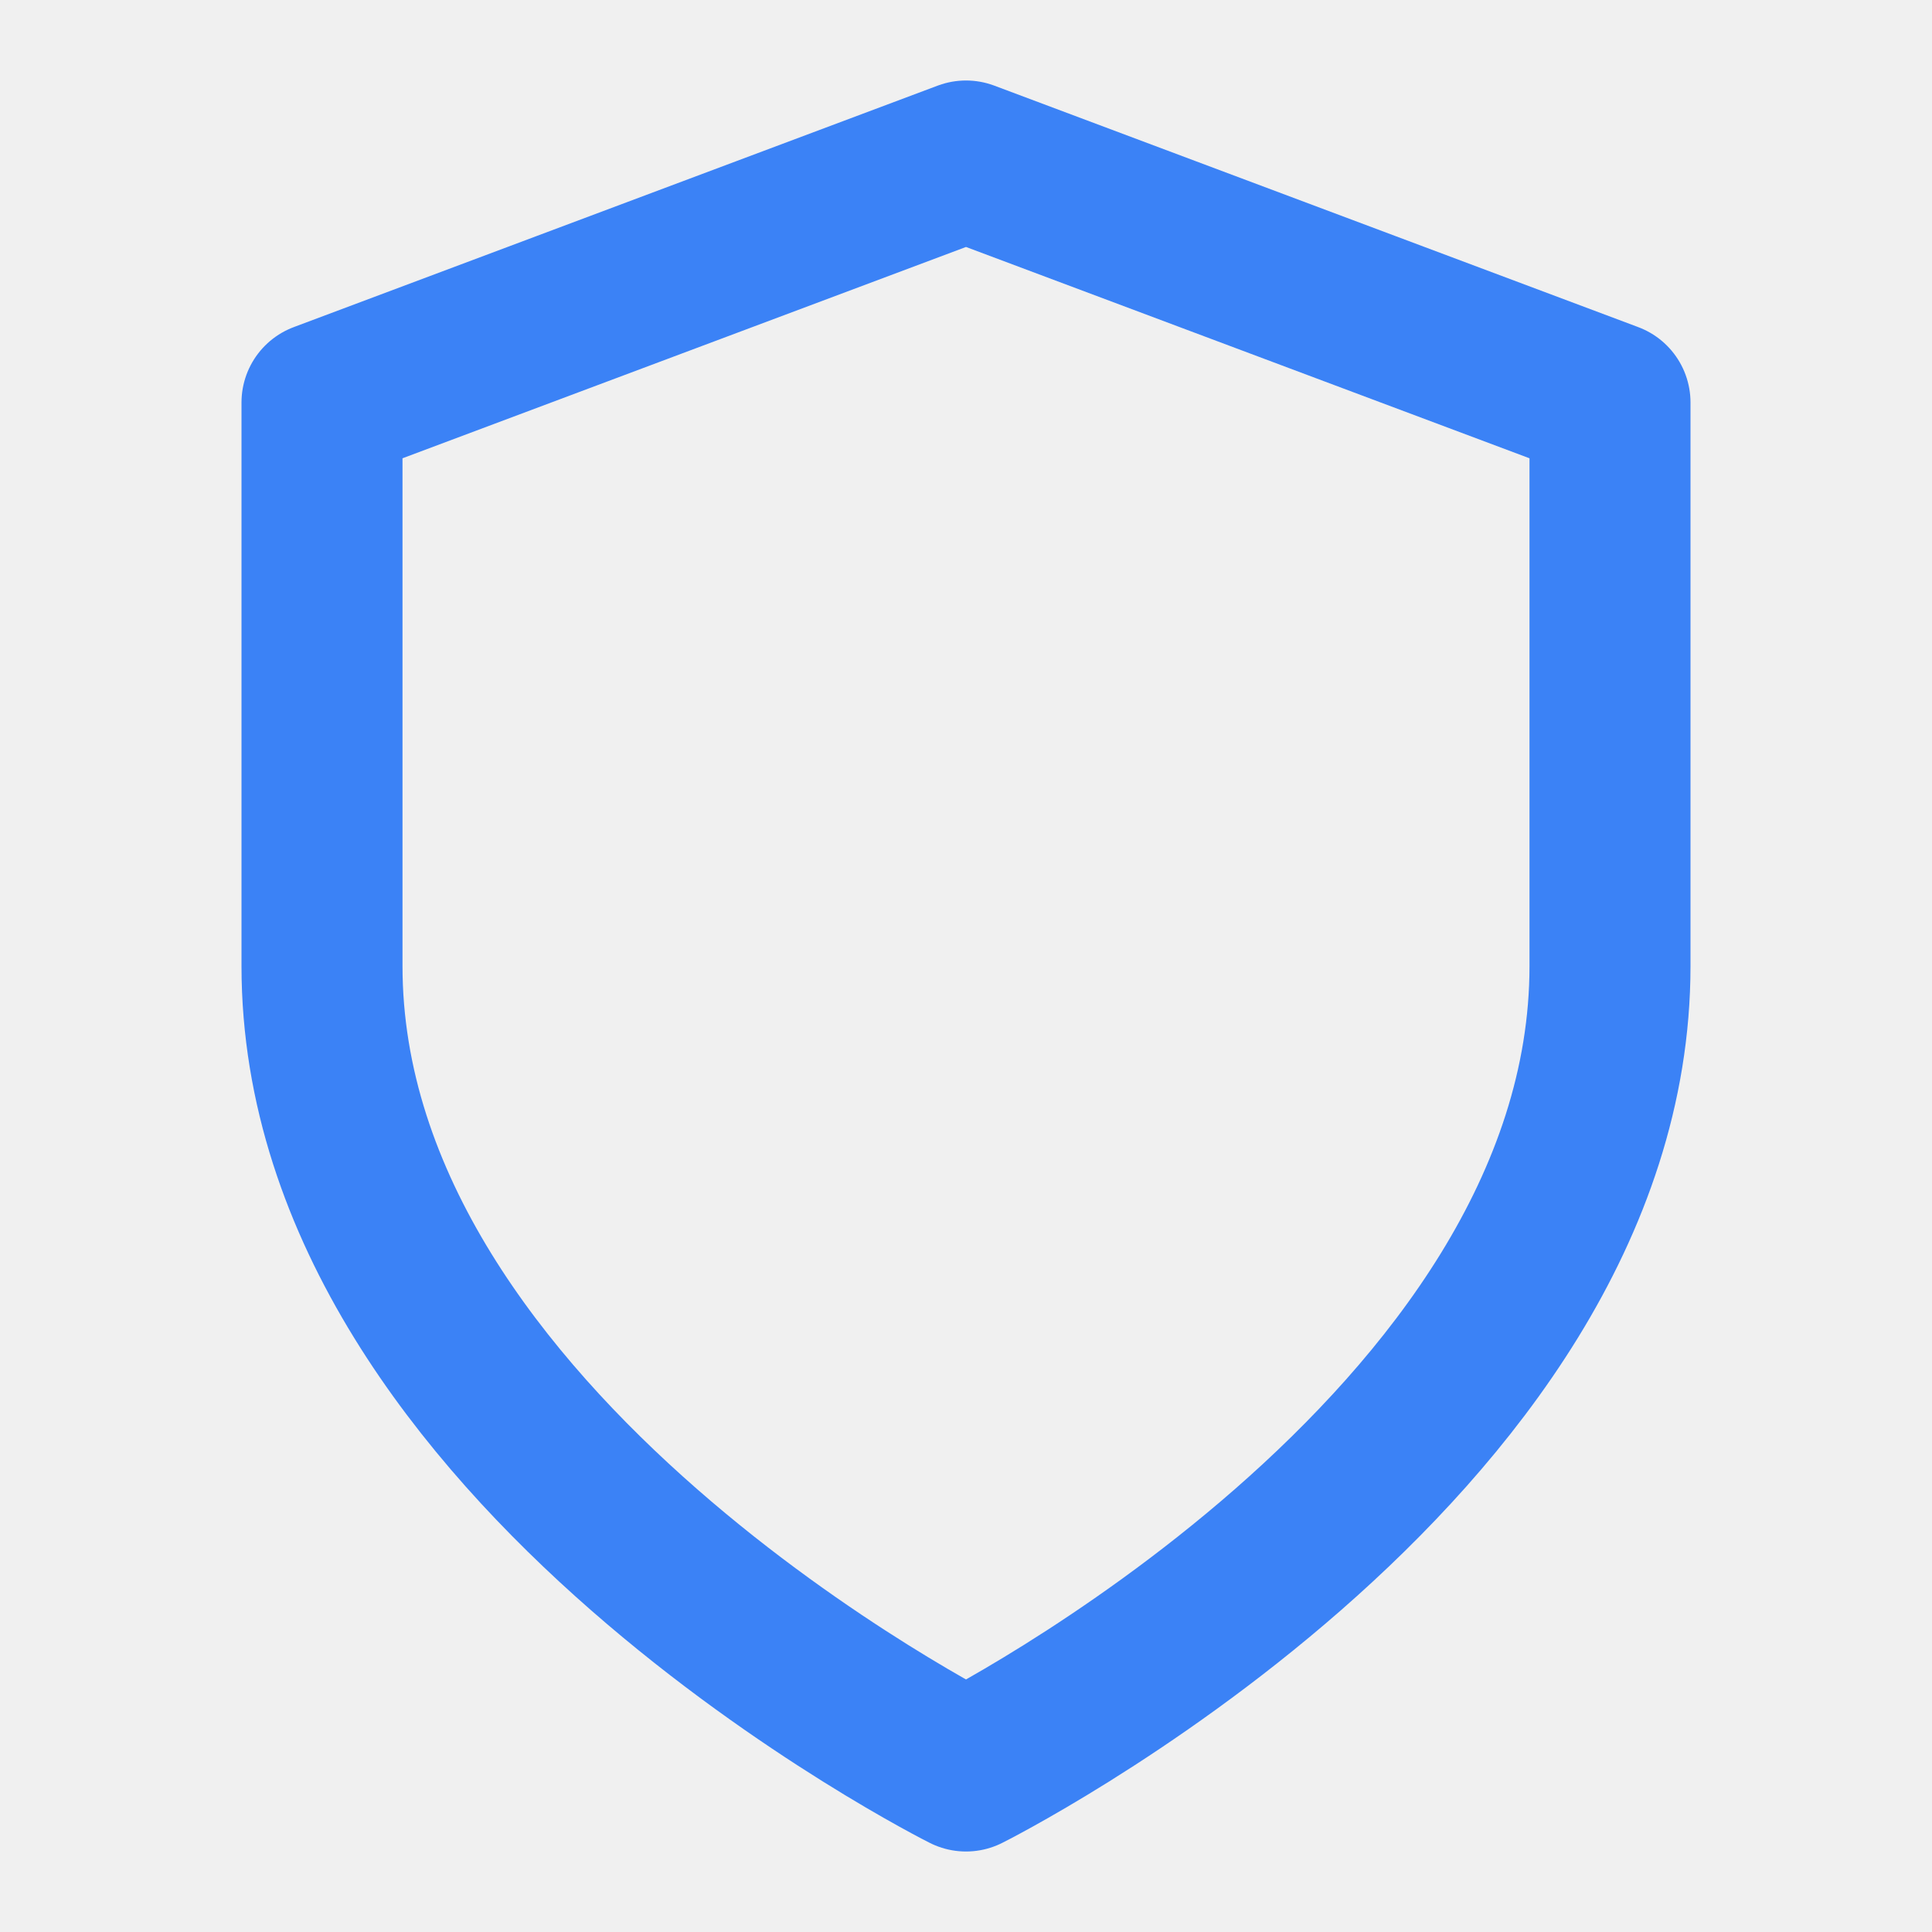
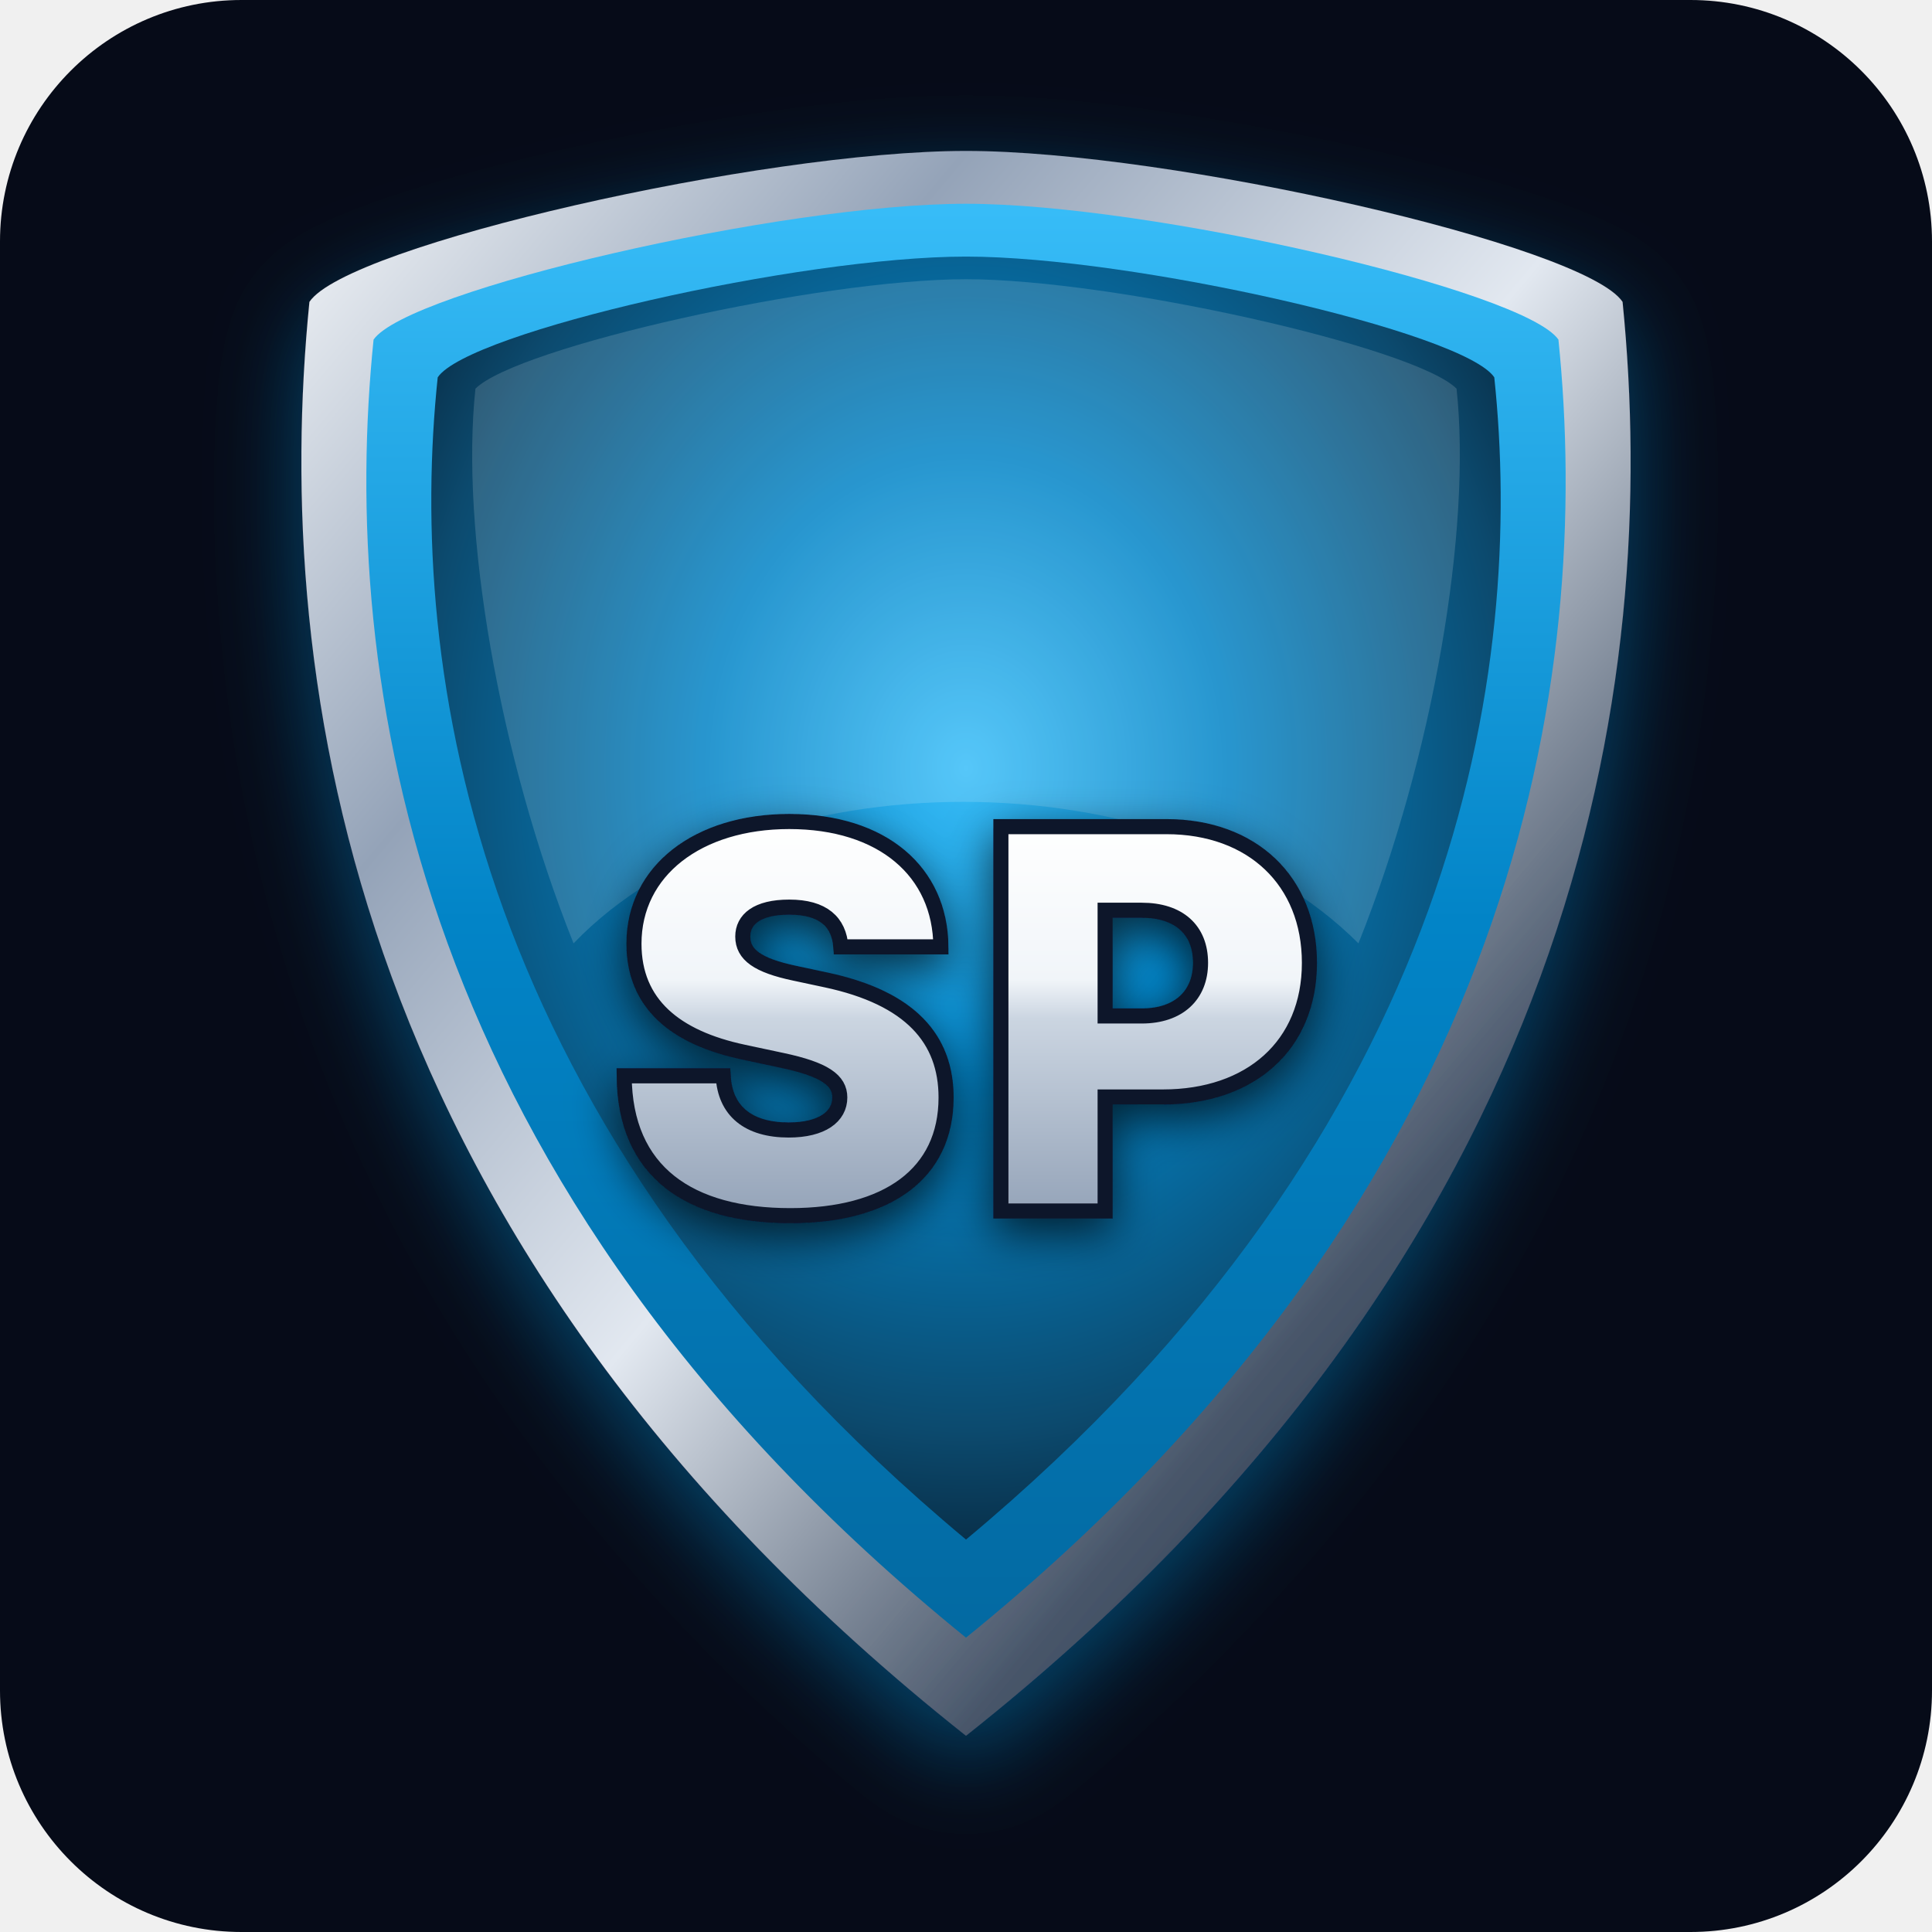
- <svg xmlns="http://www.w3.org/2000/svg" viewBox="0 0 24 24" fill="none" stroke="#3b82f6" stroke-width="2" stroke-linecap="round" stroke-linejoin="round">
-   <path d="M12 22s8-4 8-10V5l-8-3-8 3v7c0 6 8 10 8 10z" />
+ <svg xmlns="http://www.w3.org/2000/svg" width="512" height="512" viewBox="0 0 512 512">
+   <defs>
+     <linearGradient id="metalBorder" x1="0%" y1="0%" x2="100%" y2="100%">
+       <stop offset="0%" stop-color="#f8fafc" />
+       <stop offset="25%" stop-color="#94a3b8" />
+       <stop offset="50%" stop-color="#e2e8f0" />
+       <stop offset="75%" stop-color="#475569" />
+       <stop offset="100%" stop-color="#0f172a" />
+     </linearGradient>
+     <linearGradient id="innerBevel" x1="0%" y1="0%" x2="0%" y2="100%">
+       <stop offset="0%" stop-color="#38bdf8" />
+       <stop offset="50%" stop-color="#0284c7" />
+       <stop offset="100%" stop-color="#0369a1" />
+     </linearGradient>
+     <radialGradient id="shieldCore" cx="50%" cy="40%" r="60%">
+       <stop offset="0%" stop-color="#38bdf8" />
+       <stop offset="40%" stop-color="#0284c7" />
+       <stop offset="85%" stop-color="#0c4a6e" />
+       <stop offset="100%" stop-color="#082f49" />
+     </radialGradient>
+     <filter id="dropShadow" x="-20%" y="-20%" width="140%" height="140%">
+       <feDropShadow dx="0" dy="8" stdDeviation="12" flood-color="#0284c7" flood-opacity="0.5" />
+     </filter>
+     <filter id="textGlow" x="-20%" y="-20%" width="140%" height="140%">
+       <feDropShadow dx="0" dy="4" stdDeviation="6" flood-color="#000000" flood-opacity="0.7" />
+     </filter>
+     <linearGradient id="spTextGrad" x1="0%" y1="0%" x2="0%" y2="100%">
+       <stop offset="0%" stop-color="#ffffff" />
+       <stop offset="40%" stop-color="#f1f5f9" />
+       <stop offset="50%" stop-color="#cbd5e1" />
+       <stop offset="100%" stop-color="#94a3b8" />
+     </linearGradient>
+   </defs>
+   <rect width="512" height="512" fill="#060b18" rx="64" />
+   <path d="M 256 40 C 310 40, 420 65, 430 80 C 440 180, 420 330, 256 460 C 92 330, 72 180, 82 80 C 92 65, 202 40, 256 40 Z" fill="url(#metalBorder)" filter="url(#dropShadow)" />
+   <path d="M 256 54 C 305 54, 404 77, 413 90 C 422 178, 404 314, 256 434 C 108 314, 90 178, 99 90 C 108 77, 207 54, 256 54 Z" fill="url(#innerBevel)" />
+   <path d="M 256 68 C 300 68, 388 88, 396 100 C 404 176, 388 298, 256 408 C 124 298, 108 176, 116 100 C 124 88, 212 68, 256 68 Z" fill="url(#shieldCore)" />
+   <path d="M 256 74 C 295 74, 375 92, 386 103 C 390 140, 380 200, 360 250 C 310 200, 200 200, 152 250 C 132 200, 122 140, 126 103 C 137 92, 217 74, 256 74 Z" fill="#ffffff" opacity="0.15" />
+   <text x="256" y="270" text-anchor="middle" dominant-baseline="central" font-family="'Inter', 'Arial Black', sans-serif" font-size="140" font-weight="900" letter-spacing="4" fill="url(#spTextGrad)" stroke="#0f172a" stroke-width="4" filter="url(#textGlow)">SP</text>
</svg>
